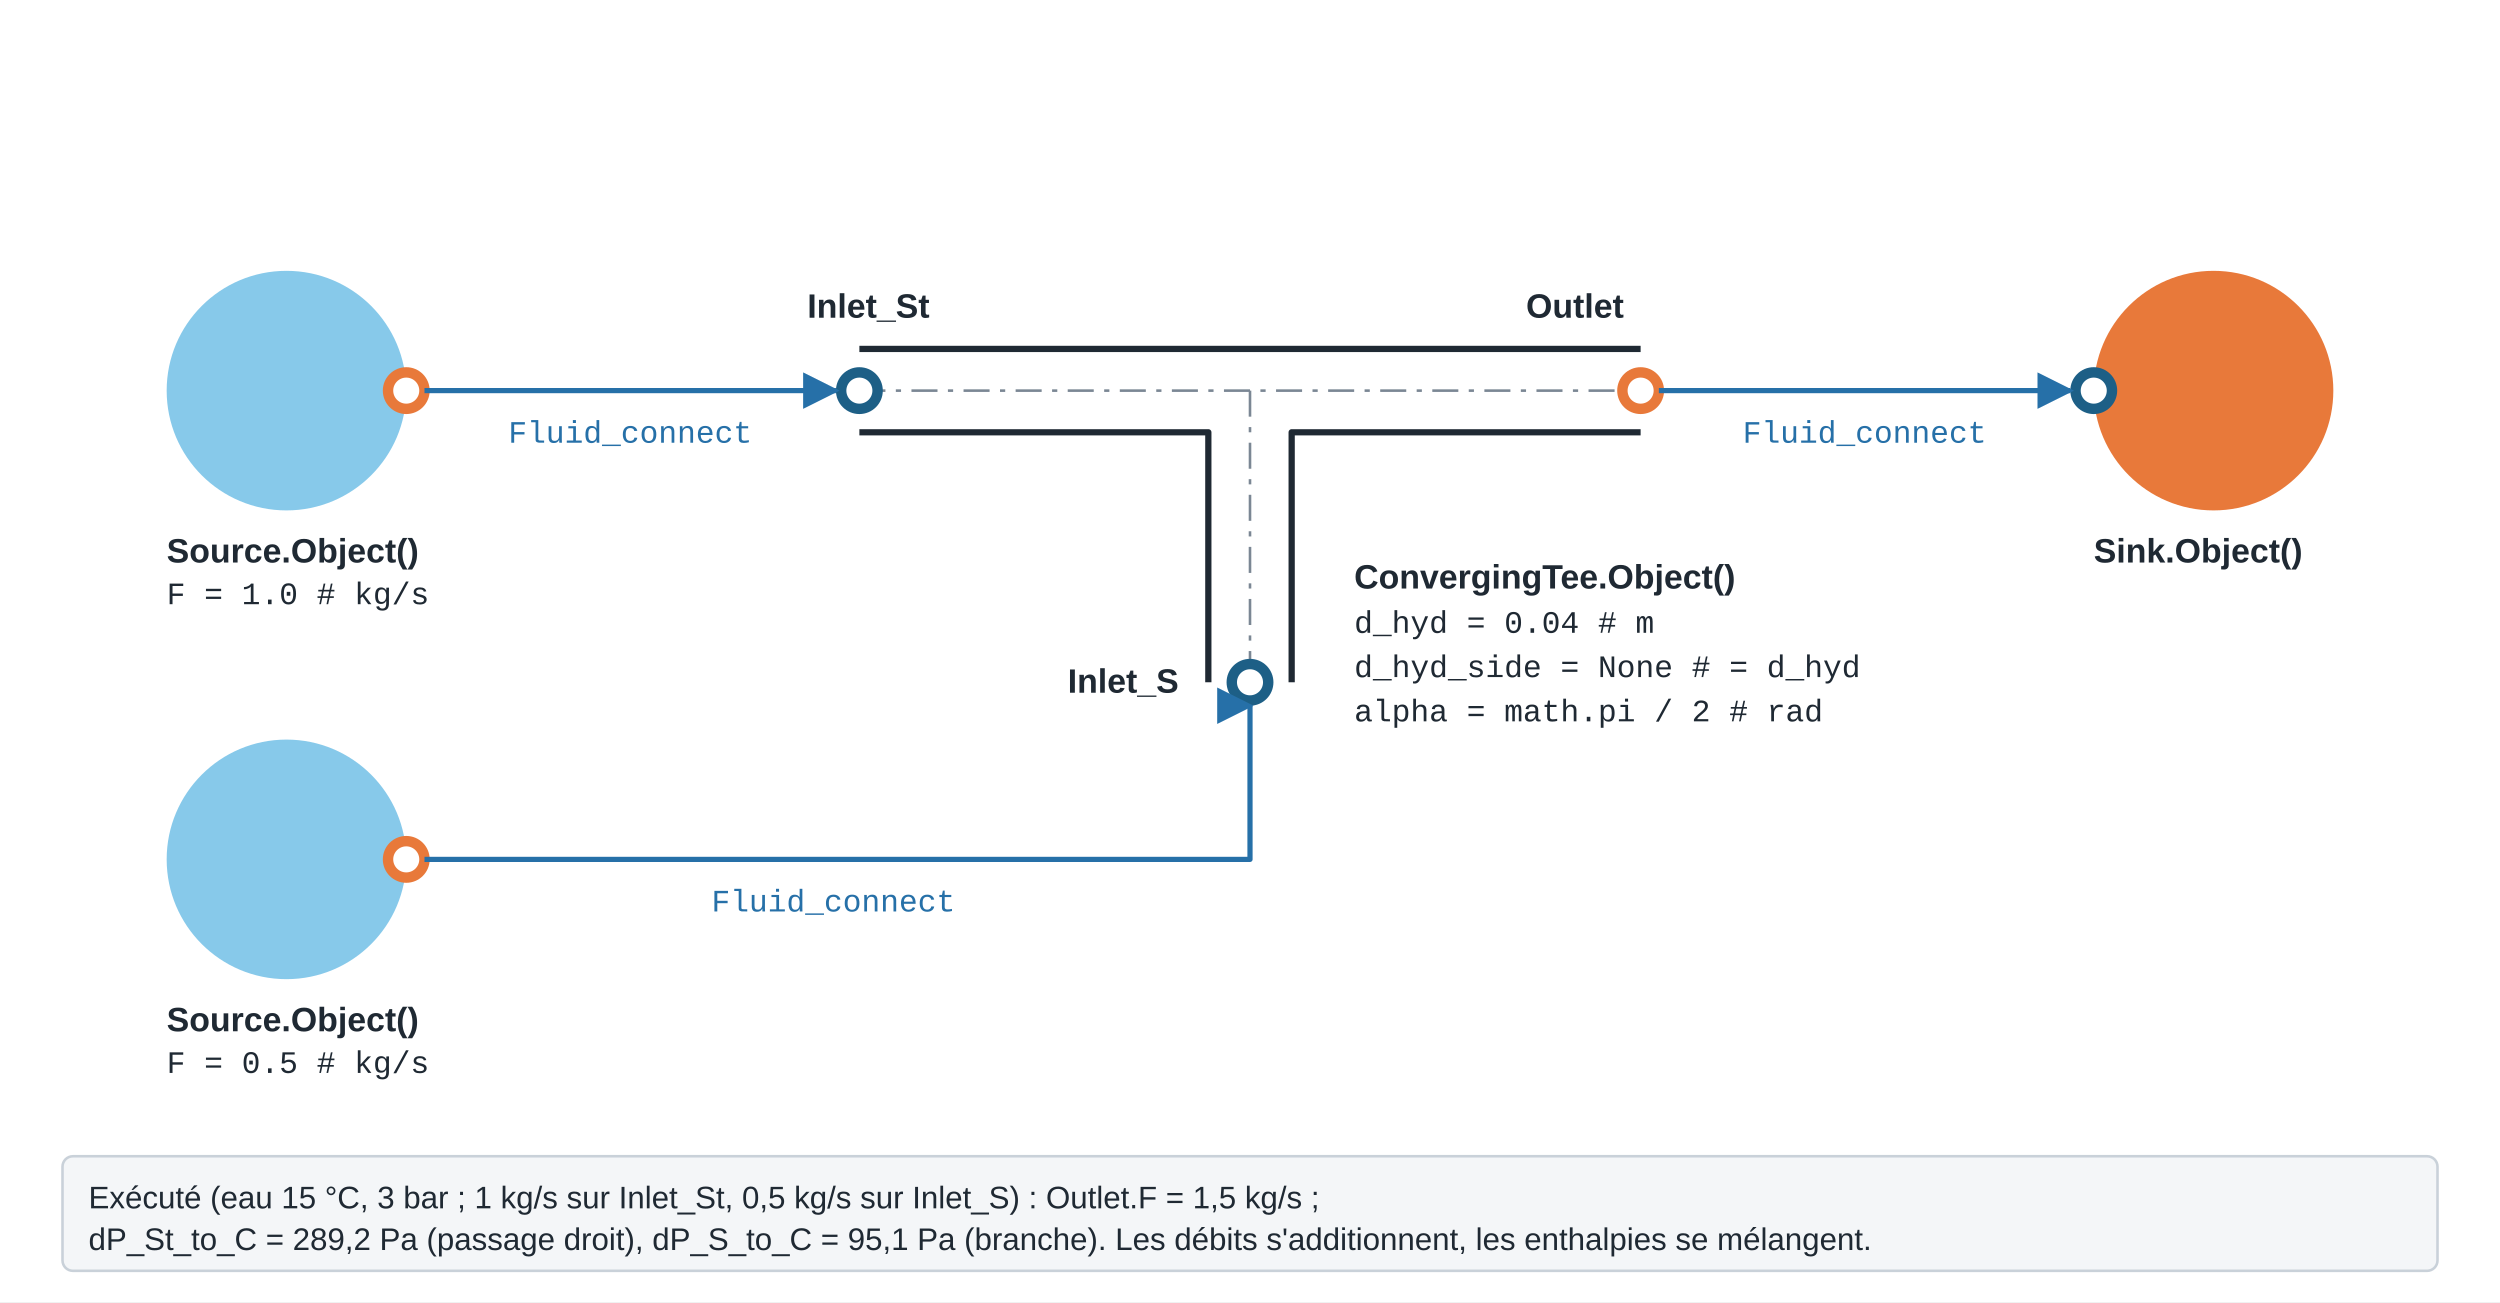
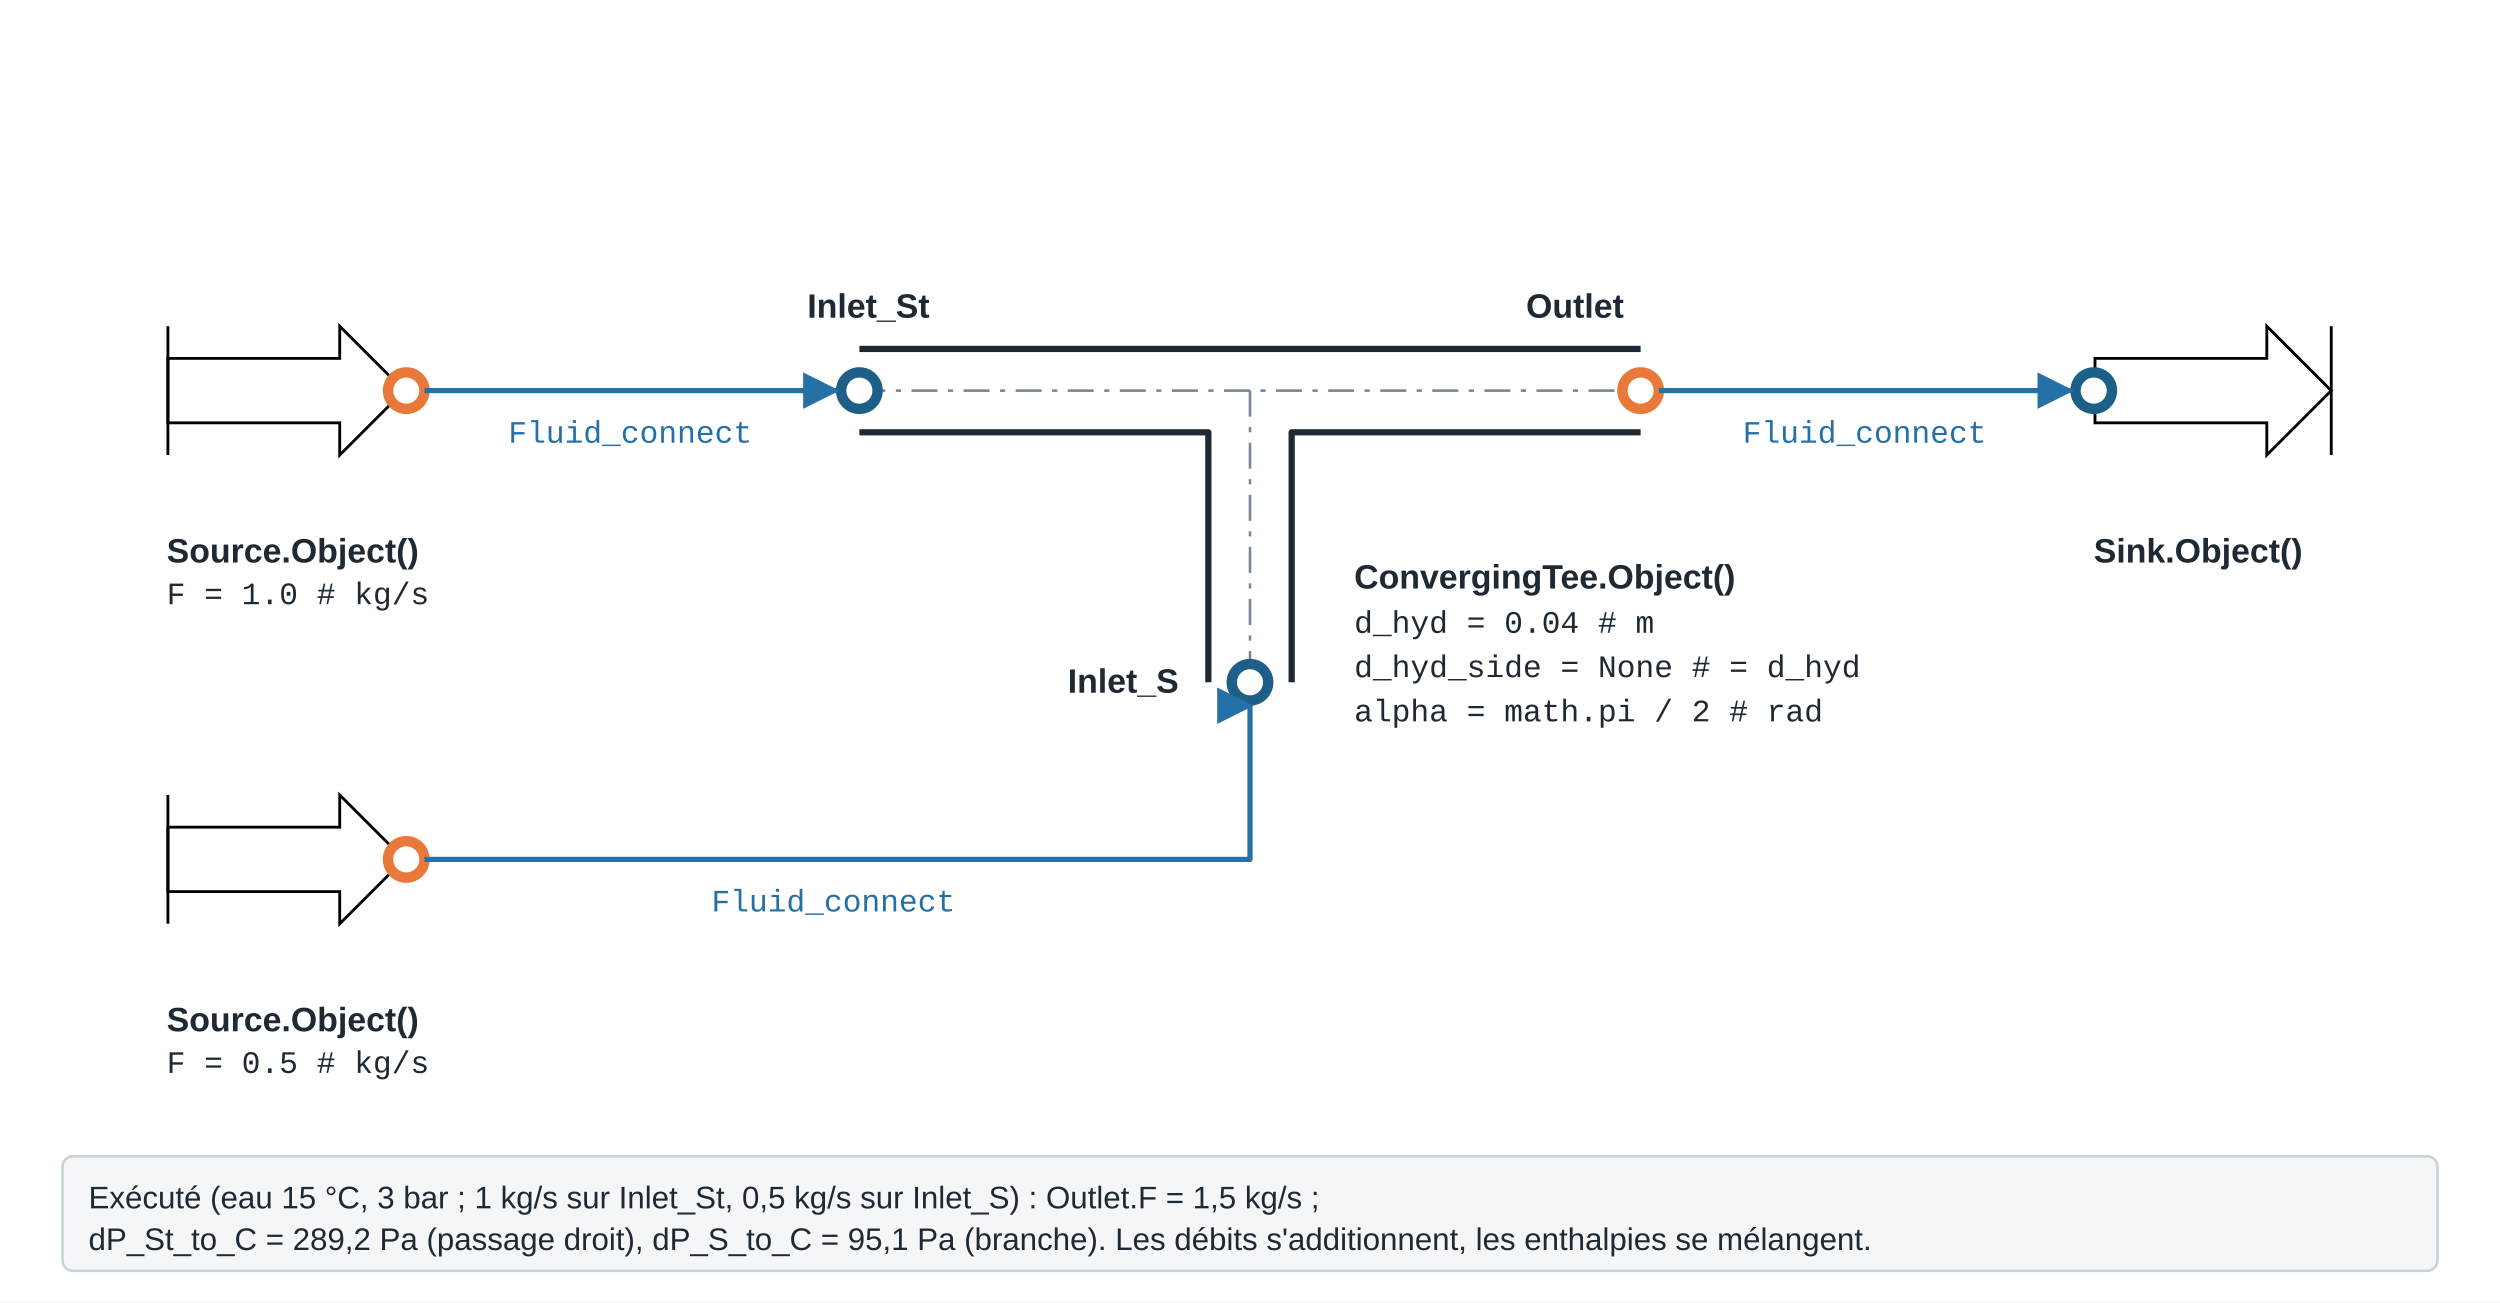
<svg xmlns="http://www.w3.org/2000/svg" width="960" height="500" viewBox="0 0 960 500" role="img" aria-label="Assemblage d'un té convergent">
  <defs>
    <marker id="fleche" viewBox="0 0 10 10" refX="9" refY="5" markerWidth="7" markerHeight="7" orient="auto-start-end">
      <path d="M 0 0 L 10 5 L 0 10 z" fill="#1f2933" />
    </marker>
    <marker id="fleche_cote" viewBox="0 0 10 10" refX="9" refY="5" markerWidth="6" markerHeight="6" orient="auto-start-end">
      <path d="M 0 0 L 10 5 L 0 10 z" fill="#b46a00" />
    </marker>
    <marker id="fleche_flux" viewBox="0 0 10 10" refX="9" refY="5" markerWidth="7" markerHeight="7" orient="auto-start-end">
      <path d="M 0 0 L 10 5 L 0 10 z" fill="#2670a8" />
    </marker>
  </defs>
  <rect width="960" height="500" fill="#ffffff" />
-   <circle cx="110.0" cy="150.0" r="46.0" fill="#87c9ea" stroke="none" stroke-width="0.0" />
+   <g transform="translate(64.00 123.83) scale(0.3172)">
+     <g transform="translate(-91 -451)">
+       <path d="M92.5 494.5 300.5 494.5 300.5 455.5 378.5 533.5 300.5 611.501 300.5 572.501 92.5 572.501Z" stroke="#000000" stroke-width="3.438" stroke-miterlimit="8" fill="none" fill-rule="evenodd" />
+       <path d="M92.5 455.5 92.5 611.405" stroke="#000000" stroke-width="3.438" stroke-miterlimit="8" fill="none" fill-rule="evenodd" />
+     </g>
+   </g>
  <text x="64.0" y="216.0" fill="#1f2933" text-anchor="start" font-family="Segoe UI, Arial, Helvetica, sans-serif" font-size="13" font-weight="600">Source.Object()</text>
  <text x="64.0" y="232.0" fill="#1f2933" text-anchor="start" font-family="Consolas, Courier New, monospace" font-size="12">F = 1.0   # kg/s</text>
  <circle cx="156.0" cy="150.0" r="7.0" fill="#ffffff" stroke="#e8793a" stroke-width="4" />
-   <circle cx="110.0" cy="330.0" r="46.0" fill="#87c9ea" stroke="none" stroke-width="0.0" />
+   <g transform="translate(64.00 303.83) scale(0.3172)">
+     <g transform="translate(-91 -451)">
+       <path d="M92.5 494.5 300.5 494.5 300.5 455.5 378.5 533.5 300.5 611.501 300.5 572.501 92.5 572.501Z" stroke="#000000" stroke-width="3.438" stroke-miterlimit="8" fill="none" fill-rule="evenodd" />
+       <path d="M92.5 455.5 92.5 611.405" stroke="#000000" stroke-width="3.438" stroke-miterlimit="8" fill="none" fill-rule="evenodd" />
+     </g>
+   </g>
  <text x="64.0" y="396.0" fill="#1f2933" text-anchor="start" font-family="Segoe UI, Arial, Helvetica, sans-serif" font-size="13" font-weight="600">Source.Object()</text>
  <text x="64.0" y="412.0" fill="#1f2933" text-anchor="start" font-family="Consolas, Courier New, monospace" font-size="12">F = 0.5   # kg/s</text>
  <circle cx="156.0" cy="330.0" r="7.0" fill="#ffffff" stroke="#e8793a" stroke-width="4" />
-   <circle cx="850.0" cy="150.0" r="46.0" fill="#e8793a" stroke="none" stroke-width="0.0" />
+   <g transform="translate(804.00 123.83) scale(0.3172)">
+     <g transform="translate(-91 -671)">
+       <path d="M92.5 714.5 300.5 714.5 300.5 675.5 378.5 753.5 300.5 831.501 300.5 792.501 92.5 792.501Z" stroke="#000000" stroke-width="3.438" stroke-miterlimit="8" fill="none" fill-rule="evenodd" />
+       <path d="M378.5 675.5 378.5 831.405" stroke="#000000" stroke-width="3.438" stroke-miterlimit="8" fill="none" fill-rule="evenodd" />
+     </g>
+   </g>
  <text x="804.0" y="216.0" fill="#1f2933" text-anchor="start" font-family="Segoe UI, Arial, Helvetica, sans-serif" font-size="13" font-weight="600">Sink.Object()</text>
  <circle cx="804.0" cy="150.0" r="7.0" fill="#ffffff" stroke="#1d5f86" stroke-width="4" />
  <polyline points="330.00,134.00 630.00,134.00" fill="none" stroke="#1f2933" stroke-width="2.4" stroke-linejoin="round" />
  <polyline points="330.00,166.00 464.00,166.00 464.00,262.00" fill="none" stroke="#1f2933" stroke-width="2.4" stroke-linejoin="round" />
  <polyline points="630.00,166.00 496.00,166.00 496.00,262.00" fill="none" stroke="#1f2933" stroke-width="2.4" stroke-linejoin="round" />
  <line x1="330.0" y1="150.0" x2="630.0" y2="150.0" stroke="#7b8794" stroke-width="1.0" stroke-dasharray="10 4 2 4" />
  <line x1="480.0" y1="150.0" x2="480.0" y2="262.0" stroke="#7b8794" stroke-width="1.0" stroke-dasharray="10 4 2 4" />
  <circle cx="330.0" cy="150.0" r="7.0" fill="#ffffff" stroke="#1d5f86" stroke-width="4" />
  <circle cx="480.0" cy="262.0" r="7.0" fill="#ffffff" stroke="#1d5f86" stroke-width="4" />
  <circle cx="630.0" cy="150.0" r="7.0" fill="#ffffff" stroke="#e8793a" stroke-width="4" />
  <polyline points="163.00,150.00 321.00,150.00" fill="none" stroke="#2670a8" stroke-width="2.0" stroke-linejoin="round" marker-end="url(#fleche_flux)" />
  <text x="242.0" y="170.0" fill="#2670a8" text-anchor="middle" font-family="Consolas, Courier New, monospace" font-size="12">Fluid_connect</text>
  <polyline points="163.00,330.00 480.00,330.00 480.00,271.00" fill="none" stroke="#2670a8" stroke-width="2.0" stroke-linejoin="round" marker-end="url(#fleche_flux)" />
  <text x="320.0" y="350.0" fill="#2670a8" text-anchor="middle" font-family="Consolas, Courier New, monospace" font-size="12">Fluid_connect</text>
  <polyline points="637.00,150.00 795.00,150.00" fill="none" stroke="#2670a8" stroke-width="2.0" stroke-linejoin="round" marker-end="url(#fleche_flux)" />
  <text x="716.0" y="170.0" fill="#2670a8" text-anchor="middle" font-family="Consolas, Courier New, monospace" font-size="12">Fluid_connect</text>
  <text x="520.0" y="226.0" fill="#1f2933" text-anchor="start" font-family="Segoe UI, Arial, Helvetica, sans-serif" font-size="13" font-weight="600">ConvergingTee.Object()</text>
  <text x="520.0" y="243.0" fill="#1f2933" text-anchor="start" font-family="Consolas, Courier New, monospace" font-size="12">d_hyd = 0.04        # m</text>
  <text x="520.0" y="260.0" fill="#1f2933" text-anchor="start" font-family="Consolas, Courier New, monospace" font-size="12">d_hyd_side = None   # = d_hyd</text>
  <text x="520.0" y="277.0" fill="#1f2933" text-anchor="start" font-family="Consolas, Courier New, monospace" font-size="12">alpha = math.pi / 2 # rad</text>
  <text x="310.0" y="122.0" fill="#1f2933" text-anchor="start" font-family="Segoe UI, Arial, Helvetica, sans-serif" font-size="13" font-weight="600">Inlet_St</text>
  <text x="410.0" y="266.0" fill="#1f2933" text-anchor="start" font-family="Segoe UI, Arial, Helvetica, sans-serif" font-size="13" font-weight="600">Inlet_S</text>
  <text x="586.0" y="122.0" fill="#1f2933" text-anchor="start" font-family="Segoe UI, Arial, Helvetica, sans-serif" font-size="13" font-weight="600">Outlet</text>
  <rect x="24.0" y="444.0" width="912.0" height="44.0" rx="4" fill="#f4f6f8" stroke="#c9d1d9" stroke-width="1.0" />
  <text x="34.0" y="464.0" fill="#1f2933" text-anchor="start" font-family="Segoe UI, Arial, Helvetica, sans-serif" font-size="12">Exécuté (eau 15 °C, 3 bar ; 1 kg/s sur Inlet_St, 0,5 kg/s sur Inlet_S) : Outlet.F = 1,5 kg/s ;</text>
  <text x="34.0" y="480.0" fill="#1f2933" text-anchor="start" font-family="Segoe UI, Arial, Helvetica, sans-serif" font-size="12">dP_St_to_C = 289,2 Pa (passage droit), dP_S_to_C = 95,1 Pa (branche). Les débits s'additionnent, les enthalpies se mélangent.</text>
</svg>
